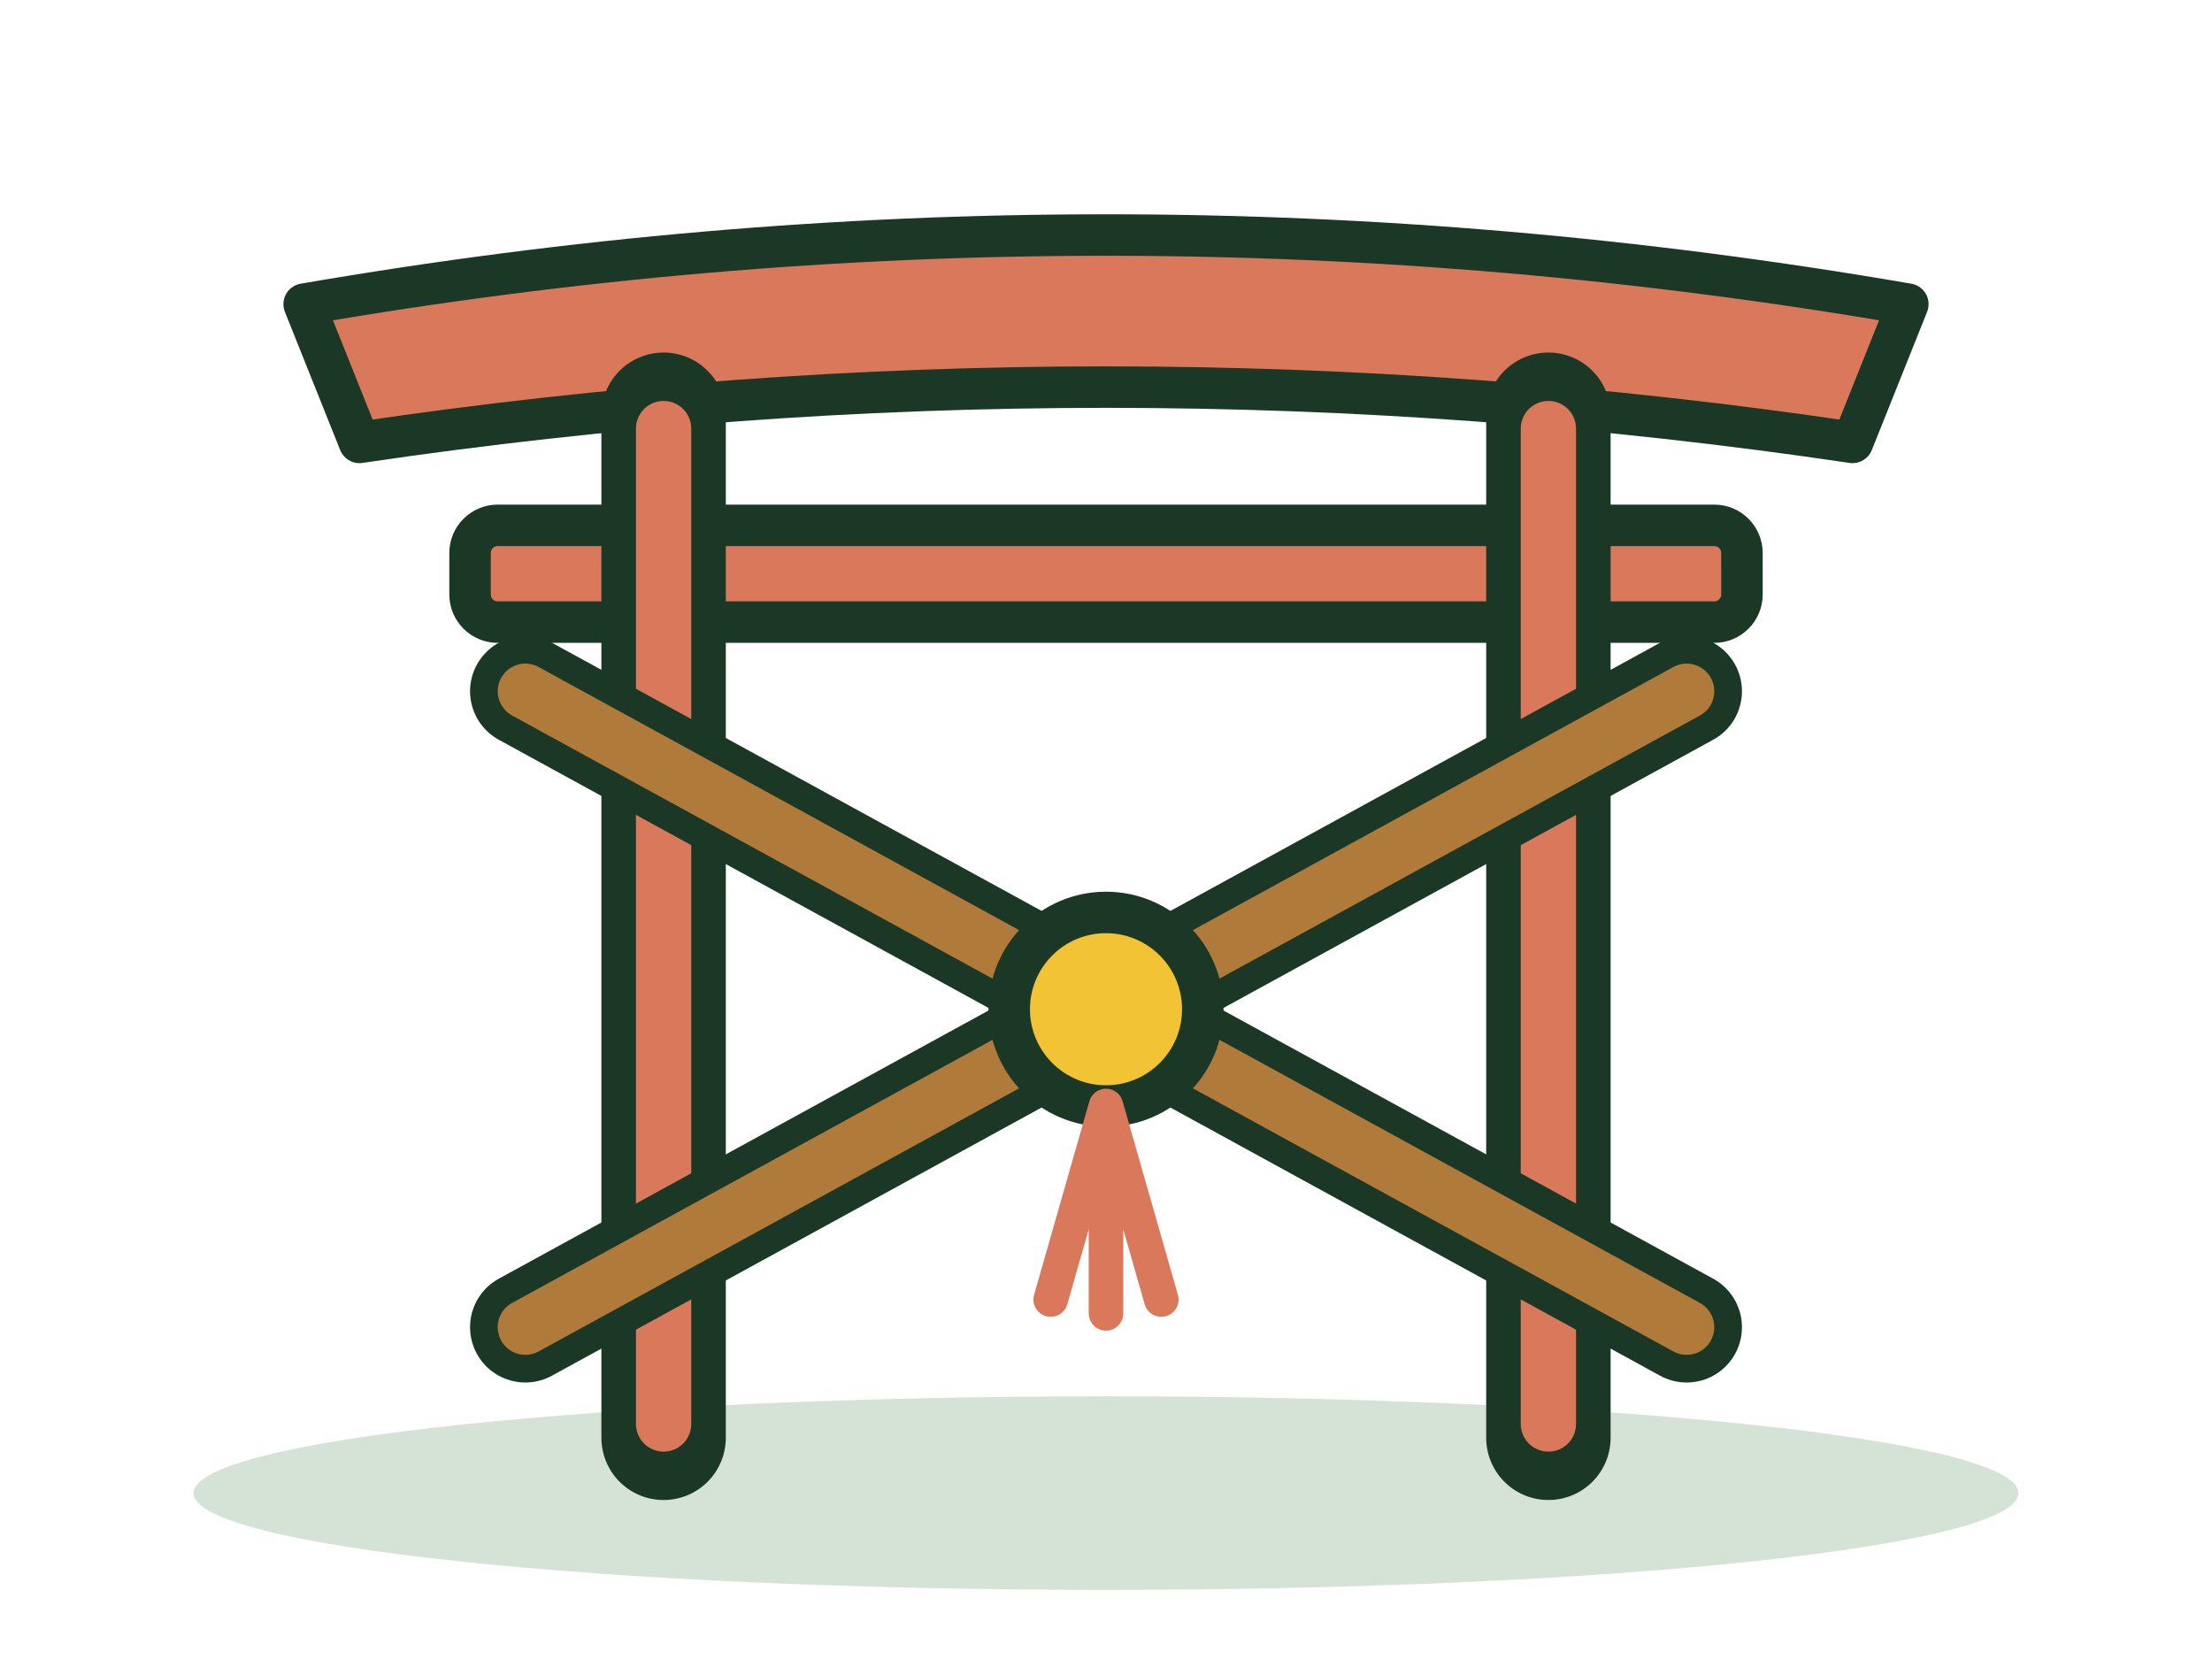
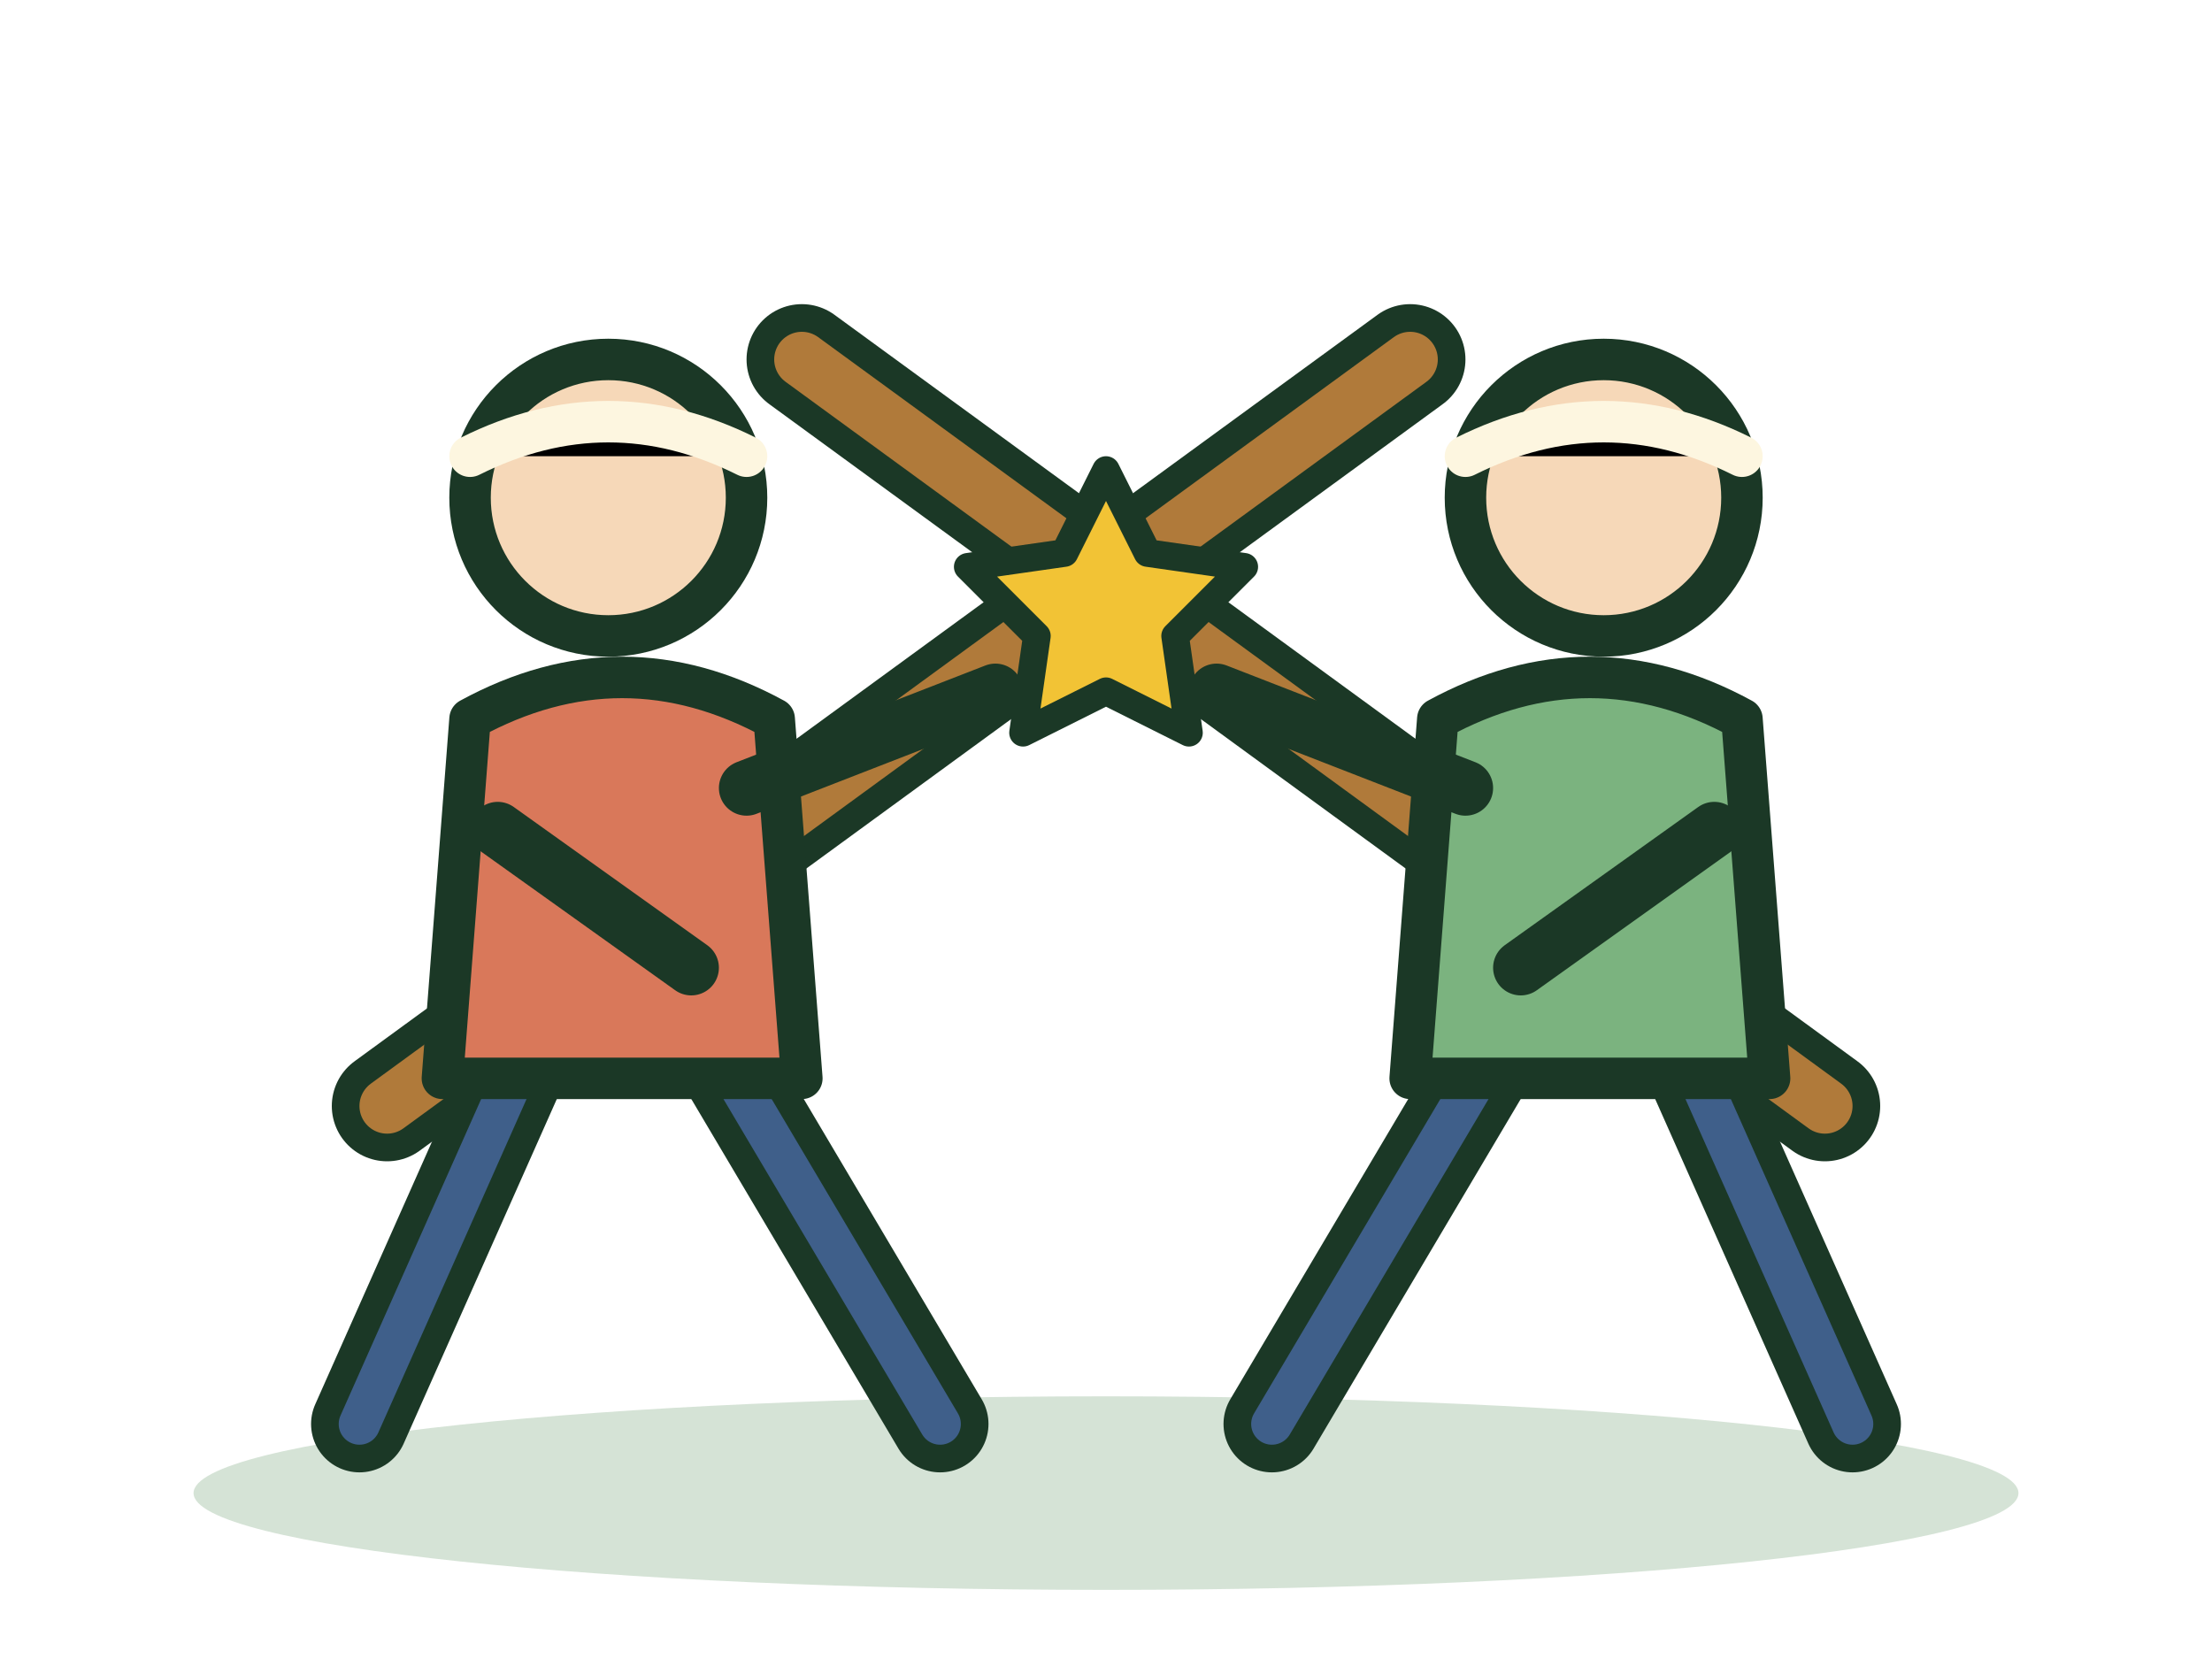
<svg xmlns="http://www.w3.org/2000/svg" viewBox="0 0 160 120" role="img" aria-hidden="true">
  <ellipse cx="80" cy="108" rx="66" ry="7" fill="#d5e3d6" />
  <g stroke="#1b3826" stroke-width="3" stroke-linejoin="round" stroke-linecap="round">
-     <path d="M22 22 Q80 12 138 22 L134 32 Q80 24 26 32Z" fill="#d9785a" />
-     <rect x="34" y="38" width="92" height="7" rx="2" fill="#d9785a" />
-     <path d="M48 30 V104" stroke-width="9" stroke="#1b3826" />
-     <path d="M48 31 V103" stroke-width="4" stroke="#d9785a" />
-     <path d="M112 30 V104" stroke-width="9" stroke="#1b3826" />
-     <path d="M112 31 V103" stroke-width="4" stroke="#d9785a" />
-     <path d="M38 96 L122 50" stroke-width="8" stroke="#1b3826" />
-     <path d="M38 96 L122 50" stroke-width="4" stroke="#b07a3a" />
-     <path d="M38 50 L122 96" stroke-width="8" stroke="#1b3826" />
-     <path d="M38 50 L122 96" stroke-width="4" stroke="#b07a3a" />
-     <circle cx="80" cy="73" r="7" fill="#f2c335" />
-     <path d="M80 80 l-4 14 M80 80 l4 14 M80 80 v15" stroke="#d9785a" stroke-width="2.5" />
+     <path d="M28 80 L102 26" stroke-width="8" />
+     <path d="M28 80 L102 26" stroke="#b07a3a" stroke-width="4" />
+     <path d="M132 80 L58 26" stroke-width="8" />
+     <path d="M132 80 L58 26" stroke="#b07a3a" stroke-width="4" />
+     <path d="M80 34 l3 6 7 1 -5 5 1 7 -6 -3 -6 3 1 -7 -5 -5 7 -1Z" fill="#f2c335" stroke-width="2" />
+     <path d="M38 76 L26 103 M52 76 L68 103" stroke-width="7" />
+     <path d="M38 76 L26 103 M52 76 L68 103" stroke="#3f5f8a" stroke-width="3" />
+     <path d="M34 52 Q45 46 56 52 L58 78 H32Z" fill="#d9785a" />
+     <path d="M54 57 L72 50 M36 60 L50 70" stroke-width="4" />
+     <circle cx="44" cy="36" r="10" fill="#f6d8b8" />
+     <path d="M34 33 Q44 28 54 33" stroke="#fdf6e0" stroke-width="3" />
+     <path d="M122 76 L134 103 M108 76 L92 103" stroke-width="7" />
+     <path d="M122 76 L134 103 M108 76 L92 103" stroke="#3f5f8a" stroke-width="3" />
+     <path d="M126 52 Q115 46 104 52 L102 78 H128Z" fill="#7bb37f" />
+     <path d="M106 57 L88 50 M124 60 L110 70" stroke-width="4" />
+     <circle cx="116" cy="36" r="10" fill="#f6d8b8" />
+     <path d="M106 33 Q116 28 126 33" stroke="#fdf6e0" stroke-width="3" />
  </g>
</svg>
